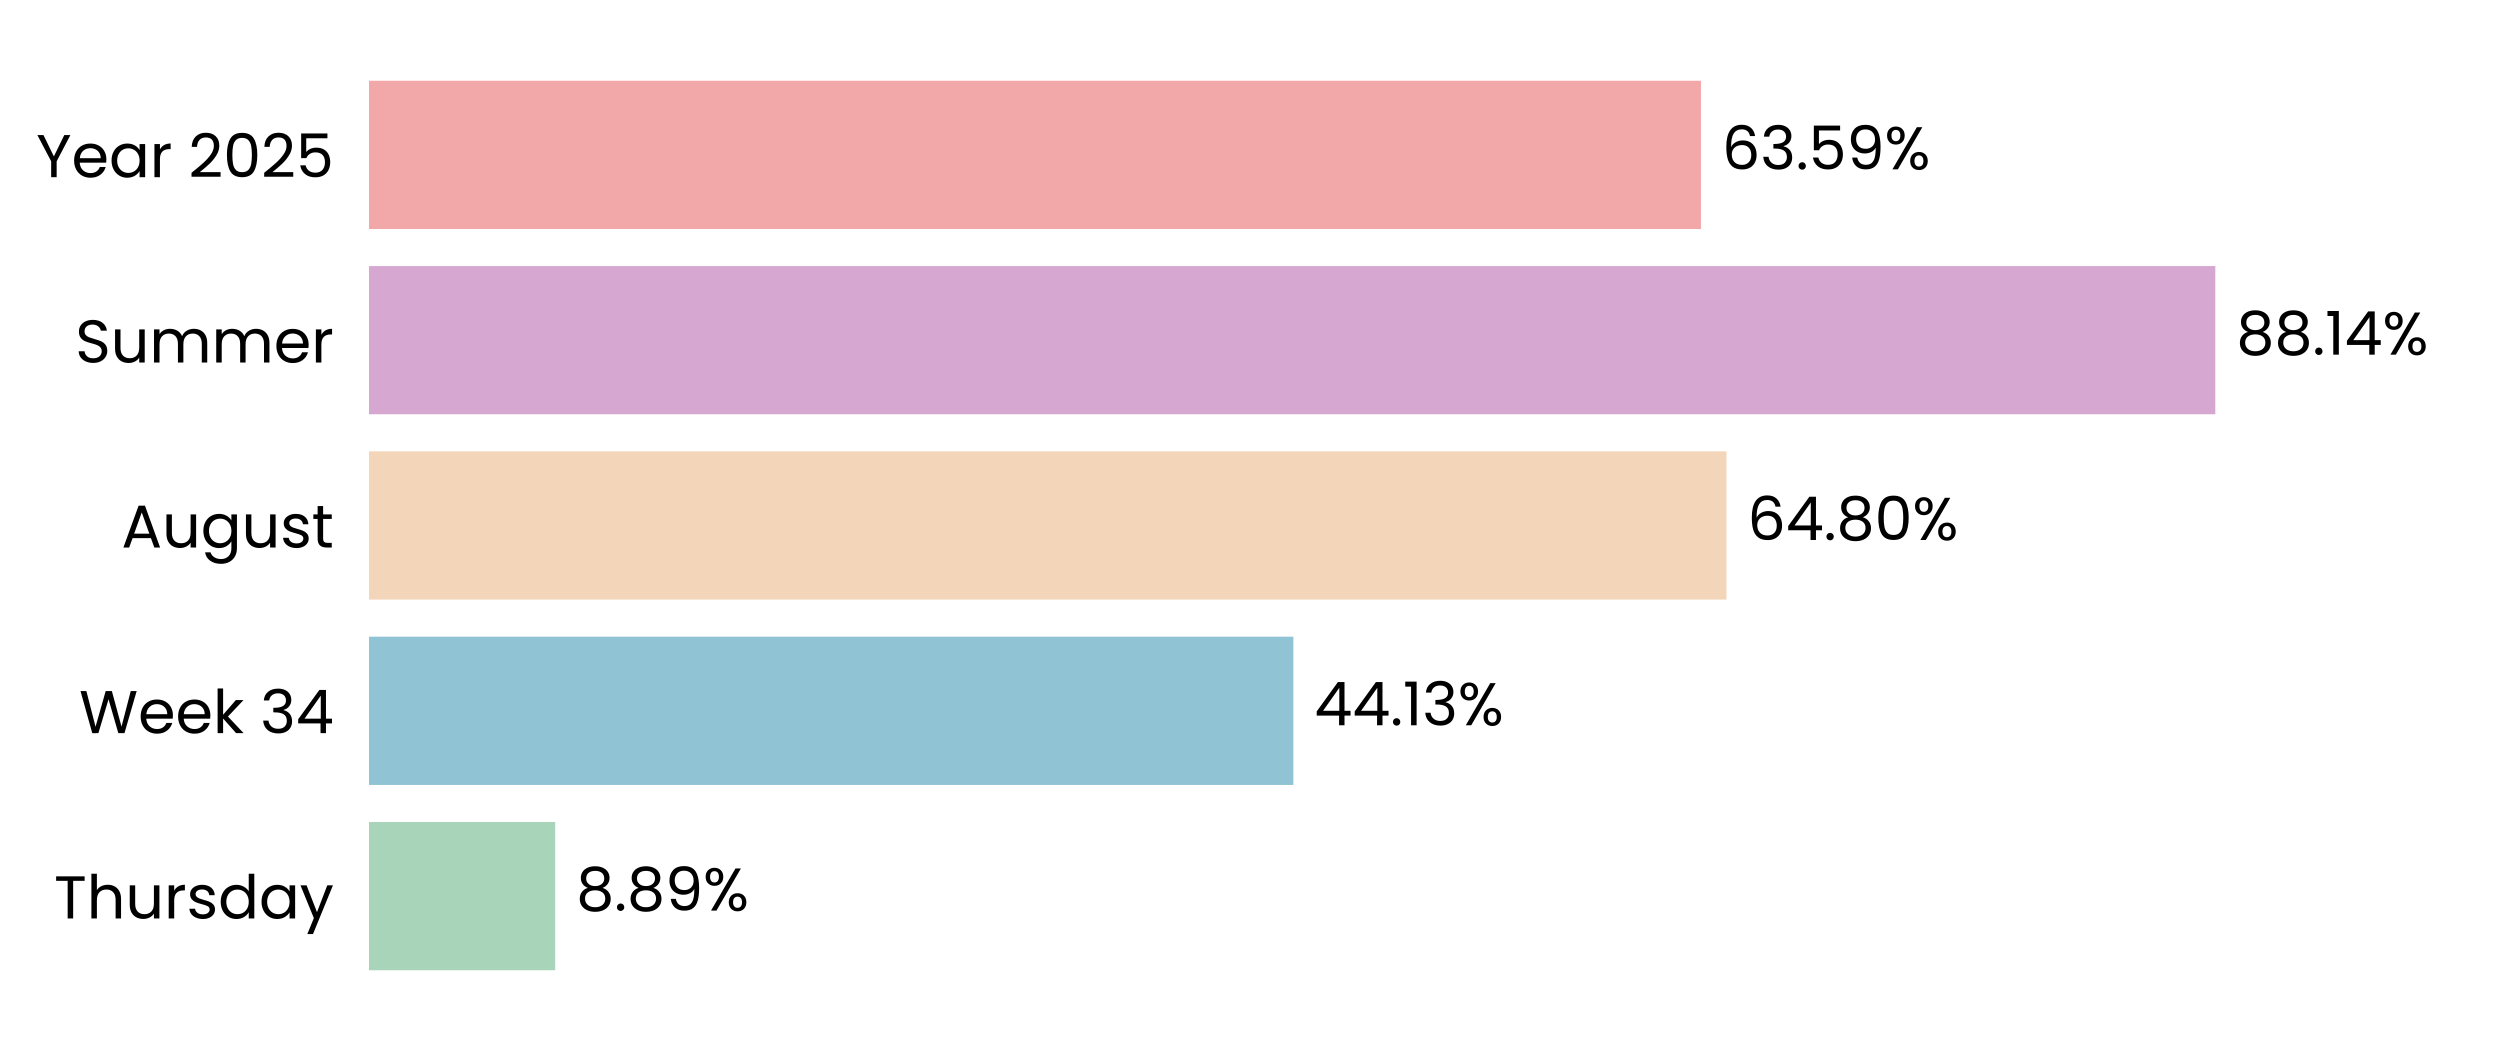
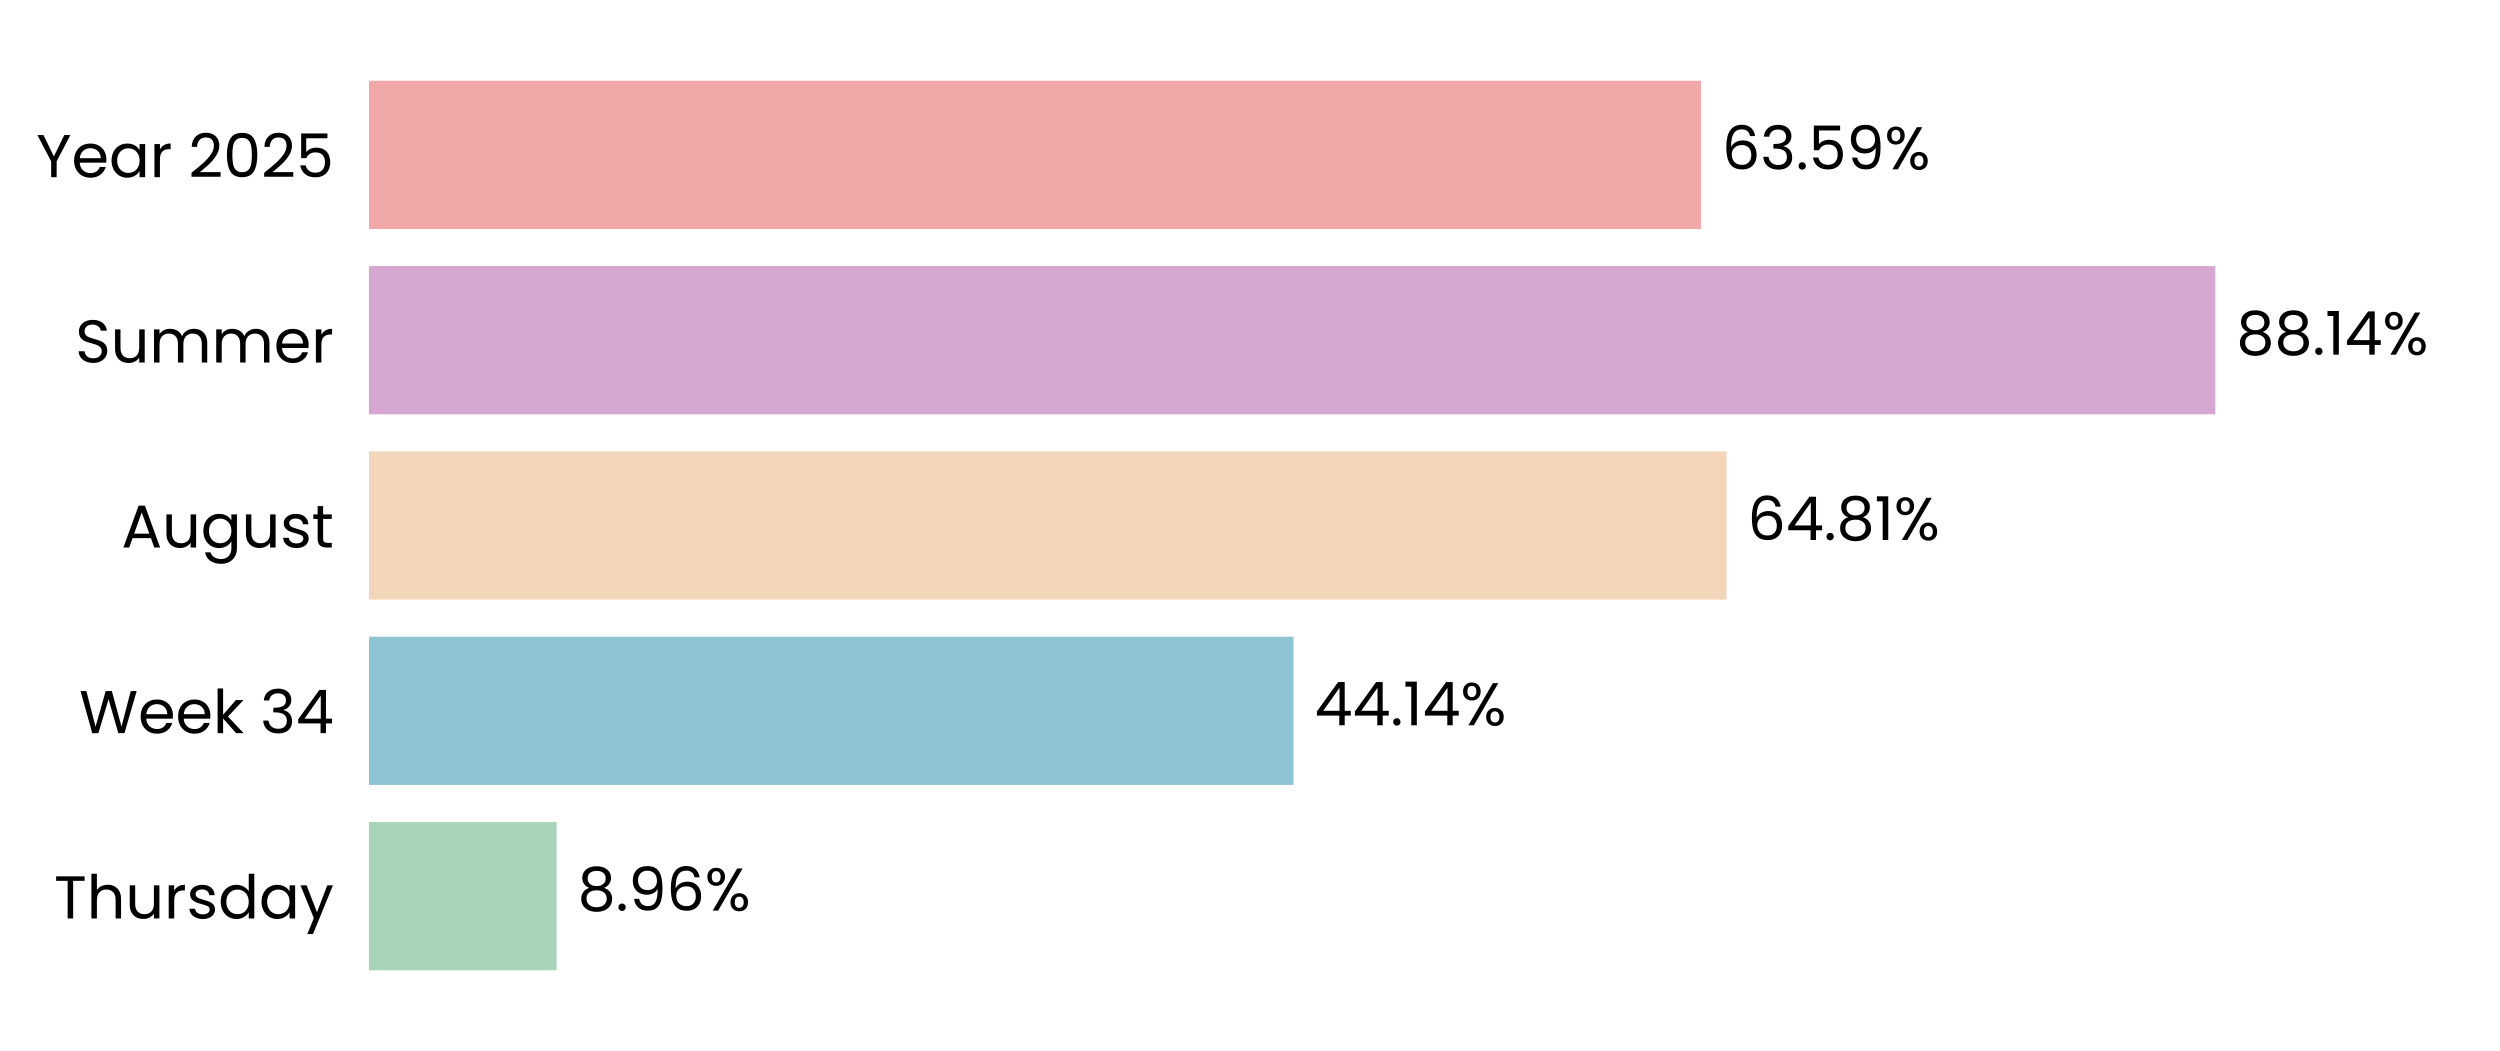
<svg xmlns="http://www.w3.org/2000/svg" xmlns:xlink="http://www.w3.org/1999/xlink" width="496.691pt" height="208.8pt" viewBox="0 0 496.691 208.8" version="1.1">
  <defs>
    <style type="text/css">*{stroke-linejoin: round; stroke-linecap: butt}</style>
  </defs>
  <g id="figure_1">
    <g id="patch_1">
      <path d="M 0 208.8  L 496.691 208.8  L 496.691 0  L 0 0  L 0 208.8  z " style="fill: none" />
    </g>
    <g id="axes_1">
      <g id="patch_2">
        <path d="M 73.311 201.6  L 489.491 201.6  L 489.491 7.2  L 73.311 7.2  L 73.311 201.6  z " style="fill: none" />
      </g>
      <g id="patch_3">
-         <path d="M 73.311 192.764  L 110.305 192.764  L 110.305 163.309  L 73.311 163.309  z " clip-path="url(#p842acf6f04)" style="fill: #a8d5ba" />
+         <path d="M 73.311 192.764  L 110.594 192.764  L 110.594 163.309  L 73.311 163.309  z " clip-path="url(#p7af29104ae)" style="fill: #a8d5ba" />
      </g>
      <g id="patch_4">
-         <path d="M 73.311 155.945  L 256.959 155.945  L 256.959 126.491  L 73.311 126.491  z " clip-path="url(#p842acf6f04)" style="fill: #90c3d4" />
+         <path d="M 73.311 155.945  L 257 155.945  L 257 126.491  L 73.311 126.491  z " clip-path="url(#p7af29104ae)" style="fill: #90c3d4" />
      </g>
      <g id="patch_5">
-         <path d="M 73.311 119.127  L 343.008 119.127  L 343.008 89.673  L 73.311 89.673  z " clip-path="url(#p842acf6f04)" style="fill: #f3d6ba" />
+         <path d="M 73.311 119.127  L 343.017 119.127  L 343.017 89.673  L 73.311 89.673  z " clip-path="url(#p7af29104ae)" style="fill: #f3d6ba" />
      </g>
      <g id="patch_6">
-         <path d="M 73.311 82.309  L 440.133 82.309  L 440.133 52.855  L 73.311 52.855  z " clip-path="url(#p842acf6f04)" style="fill: #d6a8d1" />
+         <path d="M 73.311 82.309  L 440.136 82.309  L 440.136 52.855  L 73.311 52.855  z " clip-path="url(#p7af29104ae)" style="fill: #d6a8d1" />
      </g>
      <g id="patch_7">
-         <path d="M 73.311 45.491  L 337.943 45.491  L 337.943 16.036  L 73.311 16.036  z " clip-path="url(#p842acf6f04)" style="fill: #f2a8a8" />
+         <path d="M 73.311 45.491  L 337.944 45.491  L 337.944 16.036  L 73.311 16.036  z " clip-path="url(#p7af29104ae)" style="fill: #f2a8a8" />
      </g>
      <g id="matplotlib.axis_1">
        <g id="ytick_1">
          <g id="text_1">
            <g transform="translate(10.74188 182.4764) scale(0.12 -0.12)">
              <defs>
                <path id="Poppins-Regular-54" d="M 3238 4461  L 3238 3987  L 2022 3987  L 2022 0  L 1440 0  L 1440 3987  L 218 3987  L 218 4461  L 3238 4461  z " transform="scale(0.015625)" />
                <path id="Poppins-Regular-68" d="M 2234 3571  Q 2630 3571 2950 3401  Q 3270 3232 3452 2893  Q 3635 2554 3635 2067  L 3635 0  L 3059 0  L 3059 1984  Q 3059 2509 2796 2787  Q 2534 3066 2080 3066  Q 1619 3066 1347 2778  Q 1075 2490 1075 1939  L 1075 0  L 493 0  L 493 4736  L 1075 4736  L 1075 3008  Q 1248 3277 1552 3424  Q 1856 3571 2234 3571  z " transform="scale(0.015625)" />
                <path id="Poppins-Regular-75" d="M 3603 3507  L 3603 0  L 3021 0  L 3021 518  Q 2854 250 2556 99  Q 2259 -51 1901 -51  Q 1491 -51 1164 118  Q 838 288 649 627  Q 461 966 461 1453  L 461 3507  L 1037 3507  L 1037 1530  Q 1037 1011 1299 732  Q 1562 454 2016 454  Q 2483 454 2752 742  Q 3021 1030 3021 1581  L 3021 3507  L 3603 3507  z " transform="scale(0.015625)" />
                <path id="Poppins-Regular-72" d="M 1075 2938  Q 1229 3238 1513 3404  Q 1798 3571 2208 3571  L 2208 2970  L 2054 2970  Q 1075 2970 1075 1907  L 1075 0  L 493 0  L 493 3507  L 1075 3507  L 1075 2938  z " transform="scale(0.015625)" />
                <path id="Poppins-Regular-73" d="M 1734 -58  Q 1331 -58 1011 80  Q 691 218 505 464  Q 320 710 301 1030  L 902 1030  Q 928 768 1149 601  Q 1370 435 1728 435  Q 2061 435 2253 582  Q 2445 730 2445 954  Q 2445 1184 2240 1296  Q 2035 1408 1606 1517  Q 1216 1619 969 1724  Q 723 1830 547 2038  Q 371 2246 371 2586  Q 371 2854 531 3078  Q 691 3302 985 3433  Q 1280 3565 1658 3565  Q 2240 3565 2598 3270  Q 2957 2976 2982 2464  L 2400 2464  Q 2381 2739 2179 2905  Q 1978 3072 1638 3072  Q 1325 3072 1139 2937  Q 954 2803 954 2586  Q 954 2413 1066 2301  Q 1178 2189 1347 2121  Q 1517 2054 1818 1971  Q 2195 1869 2432 1769  Q 2669 1670 2838 1472  Q 3008 1274 3014 954  Q 3014 666 2854 435  Q 2694 205 2403 73  Q 2112 -58 1734 -58  z " transform="scale(0.015625)" />
                <path id="Poppins-Regular-64" d="M 275 1766  Q 275 2304 492 2710  Q 710 3117 1091 3341  Q 1472 3565 1946 3565  Q 2355 3565 2707 3376  Q 3059 3187 3245 2880  L 3245 4736  L 3834 4736  L 3834 0  L 3245 0  L 3245 659  Q 3072 346 2733 144  Q 2394 -58 1939 -58  Q 1472 -58 1091 172  Q 710 403 492 819  Q 275 1235 275 1766  z M 3245 1760  Q 3245 2157 3085 2451  Q 2925 2746 2653 2902  Q 2381 3059 2054 3059  Q 1728 3059 1459 2905  Q 1190 2752 1030 2457  Q 870 2163 870 1766  Q 870 1363 1030 1065  Q 1190 768 1459 611  Q 1728 454 2054 454  Q 2381 454 2653 611  Q 2925 768 3085 1065  Q 3245 1363 3245 1760  z " transform="scale(0.015625)" />
                <path id="Poppins-Regular-61" d="M 275 1766  Q 275 2304 492 2710  Q 710 3117 1091 3341  Q 1472 3565 1939 3565  Q 2400 3565 2739 3366  Q 3078 3168 3245 2867  L 3245 3507  L 3834 3507  L 3834 0  L 3245 0  L 3245 653  Q 3072 346 2729 144  Q 2387 -58 1933 -58  Q 1466 -58 1088 172  Q 710 403 492 819  Q 275 1235 275 1766  z M 3245 1760  Q 3245 2157 3085 2451  Q 2925 2746 2653 2902  Q 2381 3059 2054 3059  Q 1728 3059 1459 2905  Q 1190 2752 1030 2457  Q 870 2163 870 1766  Q 870 1363 1030 1065  Q 1190 768 1459 611  Q 1728 454 2054 454  Q 2381 454 2653 611  Q 2925 768 3085 1065  Q 3245 1363 3245 1760  z " transform="scale(0.015625)" />
                <path id="Poppins-Regular-79" d="M 3514 3507  L 1402 -1651  L 800 -1651  L 1491 38  L 77 3507  L 723 3507  L 1824 666  L 2912 3507  L 3514 3507  z " transform="scale(0.015625)" />
              </defs>
              <use xlink:href="#Poppins-Regular-54" />
              <use xlink:href="#Poppins-Regular-68" transform="translate(54.09999 0)" />
              <use xlink:href="#Poppins-Regular-75" transform="translate(118.1 0)" />
              <use xlink:href="#Poppins-Regular-72" transform="translate(182.1 0)" />
              <use xlink:href="#Poppins-Regular-73" transform="translate(219.3999 0)" />
              <use xlink:href="#Poppins-Regular-64" transform="translate(271.5999 0)" />
              <use xlink:href="#Poppins-Regular-61" transform="translate(339.1999 0)" />
              <use xlink:href="#Poppins-Regular-79" transform="translate(406.7999 0)" />
            </g>
          </g>
        </g>
        <g id="ytick_2">
          <g id="text_2">
            <g transform="translate(15.71813 145.6582) scale(0.12 -0.12)">
              <defs>
                <path id="Poppins-Regular-57" d="M 6099 4461  L 4806 0  L 4154 0  L 3117 3590  L 2042 0  L 1395 -6  L 147 4461  L 768 4461  L 1741 678  L 2816 4461  L 3469 4461  L 4493 691  L 5472 4461  L 6099 4461  z " transform="scale(0.015625)" />
                <path id="Poppins-Regular-65" d="M 3693 1888  Q 3693 1722 3674 1536  L 870 1536  Q 902 1018 1225 726  Q 1549 435 2010 435  Q 2387 435 2640 611  Q 2893 787 2995 1082  L 3622 1082  Q 3482 576 3059 259  Q 2637 -58 2010 -58  Q 1510 -58 1116 166  Q 723 390 499 803  Q 275 1216 275 1760  Q 275 2304 492 2713  Q 710 3123 1104 3344  Q 1498 3565 2010 3565  Q 2509 3565 2893 3347  Q 3277 3130 3485 2749  Q 3693 2368 3693 1888  z M 3091 2010  Q 3091 2342 2944 2582  Q 2797 2822 2544 2947  Q 2291 3072 1984 3072  Q 1542 3072 1232 2790  Q 922 2509 877 2010  L 3091 2010  z " transform="scale(0.015625)" />
                <path id="Poppins-Regular-6b" d="M 2451 0  L 1075 1549  L 1075 0  L 493 0  L 493 4736  L 1075 4736  L 1075 1952  L 2426 3507  L 3238 3507  L 1587 1760  L 3245 0  L 2451 0  z " transform="scale(0.015625)" />
                <path id="Poppins-Regular-20" transform="scale(0.015625)" />
                <path id="Poppins-Regular-33" d="M 384 3462  Q 429 4051 838 4384  Q 1248 4717 1901 4717  Q 2336 4717 2653 4560  Q 2970 4403 3133 4134  Q 3296 3866 3296 3526  Q 3296 3130 3069 2842  Q 2842 2554 2477 2470  L 2477 2438  Q 2893 2336 3136 2035  Q 3379 1734 3379 1248  Q 3379 883 3212 592  Q 3046 301 2713 134  Q 2381 -32 1914 -32  Q 1235 -32 800 323  Q 365 678 314 1331  L 877 1331  Q 922 947 1190 704  Q 1459 461 1907 461  Q 2355 461 2588 694  Q 2822 928 2822 1299  Q 2822 1779 2502 1990  Q 2182 2202 1536 2202  L 1389 2202  L 1389 2688  L 1542 2688  Q 2131 2694 2432 2883  Q 2733 3072 2733 3469  Q 2733 3808 2512 4013  Q 2291 4218 1882 4218  Q 1485 4218 1241 4013  Q 998 3808 954 3462  L 384 3462  z " transform="scale(0.015625)" />
                <path id="Poppins-Regular-34" d="M 256 1030  L 256 1472  L 2502 4582  L 3200 4582  L 3200 1536  L 3840 1536  L 3840 1030  L 3200 1030  L 3200 0  L 2624 0  L 2624 1030  L 256 1030  z M 2650 3974  L 928 1536  L 2650 1536  L 2650 3974  z " transform="scale(0.015625)" />
              </defs>
              <use xlink:href="#Poppins-Regular-57" />
              <use xlink:href="#Poppins-Regular-65" transform="translate(97.59999 0)" />
              <use xlink:href="#Poppins-Regular-65" transform="translate(159.6 0)" />
              <use xlink:href="#Poppins-Regular-6b" transform="translate(221.6 0)" />
              <use xlink:href="#Poppins-Regular-20" transform="translate(273.0999 0)" />
              <use xlink:href="#Poppins-Regular-33" transform="translate(299.7999 0)" />
              <use xlink:href="#Poppins-Regular-34" transform="translate(358.6999 0)" />
            </g>
          </g>
        </g>
        <g id="ytick_3">
          <g id="text_3">
            <g transform="translate(24.11812 108.78) scale(0.12 -0.12)">
              <defs>
                <path id="Poppins-Regular-41" d="M 3130 992  L 1184 992  L 826 0  L 211 0  L 1824 4435  L 2496 4435  L 4102 0  L 3488 0  L 3130 992  z M 2963 1466  L 2157 3718  L 1350 1466  L 2963 1466  z " transform="scale(0.015625)" />
                <path id="Poppins-Regular-67" d="M 1939 3565  Q 2394 3565 2736 3366  Q 3078 3168 3245 2867  L 3245 3507  L 3834 3507  L 3834 -77  Q 3834 -557 3629 -931  Q 3424 -1306 3043 -1517  Q 2662 -1728 2157 -1728  Q 1466 -1728 1005 -1401  Q 544 -1075 461 -512  L 1037 -512  Q 1133 -832 1433 -1027  Q 1734 -1222 2157 -1222  Q 2637 -1222 2941 -921  Q 3245 -621 3245 -77  L 3245 659  Q 3072 352 2733 147  Q 2394 -58 1939 -58  Q 1472 -58 1091 172  Q 710 403 492 819  Q 275 1235 275 1766  Q 275 2304 492 2710  Q 710 3117 1091 3341  Q 1472 3565 1939 3565  z M 3245 1760  Q 3245 2157 3085 2451  Q 2925 2746 2653 2902  Q 2381 3059 2054 3059  Q 1728 3059 1459 2905  Q 1190 2752 1030 2457  Q 870 2163 870 1766  Q 870 1363 1030 1065  Q 1190 768 1459 611  Q 1728 454 2054 454  Q 2381 454 2653 611  Q 2925 768 3085 1065  Q 3245 1363 3245 1760  z " transform="scale(0.015625)" />
                <path id="Poppins-Regular-74" d="M 1203 3027  L 1203 960  Q 1203 704 1312 598  Q 1421 493 1690 493  L 2118 493  L 2118 0  L 1594 0  Q 1107 0 864 224  Q 621 448 621 960  L 621 3027  L 166 3027  L 166 3507  L 621 3507  L 621 4390  L 1203 4390  L 1203 3507  L 2118 3507  L 2118 3027  L 1203 3027  z " transform="scale(0.015625)" />
              </defs>
              <use xlink:href="#Poppins-Regular-41" />
              <use xlink:href="#Poppins-Regular-75" transform="translate(67.39999 0)" />
              <use xlink:href="#Poppins-Regular-67" transform="translate(131.4 0)" />
              <use xlink:href="#Poppins-Regular-75" transform="translate(199 0)" />
              <use xlink:href="#Poppins-Regular-73" transform="translate(263 0)" />
              <use xlink:href="#Poppins-Regular-74" transform="translate(315.2 0)" />
            </g>
          </g>
        </g>
        <g id="ytick_4">
          <g id="text_4">
            <g transform="translate(14.95125 72.02182) scale(0.12 -0.12)">
              <defs>
                <path id="Poppins-Regular-53" d="M 1907 -45  Q 1466 -45 1117 112  Q 768 269 569 547  Q 371 826 365 1190  L 986 1190  Q 1018 877 1245 662  Q 1472 448 1907 448  Q 2323 448 2563 656  Q 2803 864 2803 1190  Q 2803 1446 2662 1606  Q 2522 1766 2310 1849  Q 2099 1933 1741 2029  Q 1299 2144 1033 2259  Q 768 2374 579 2620  Q 390 2867 390 3283  Q 390 3648 576 3929  Q 762 4211 1098 4364  Q 1434 4518 1869 4518  Q 2496 4518 2896 4204  Q 3296 3891 3347 3373  L 2707 3373  Q 2675 3629 2438 3824  Q 2202 4019 1811 4019  Q 1446 4019 1216 3830  Q 986 3642 986 3302  Q 986 3059 1123 2905  Q 1261 2752 1462 2672  Q 1664 2592 2029 2490  Q 2470 2368 2739 2249  Q 3008 2131 3200 1884  Q 3392 1638 3392 1216  Q 3392 890 3219 602  Q 3046 314 2707 134  Q 2368 -45 1907 -45  z " transform="scale(0.015625)" />
                <path id="Poppins-Regular-6d" d="M 4710 3571  Q 5120 3571 5440 3401  Q 5760 3232 5945 2893  Q 6131 2554 6131 2067  L 6131 0  L 5555 0  L 5555 1984  Q 5555 2509 5296 2787  Q 5037 3066 4595 3066  Q 4141 3066 3872 2774  Q 3603 2483 3603 1933  L 3603 0  L 3027 0  L 3027 1984  Q 3027 2509 2768 2787  Q 2509 3066 2067 3066  Q 1613 3066 1344 2774  Q 1075 2483 1075 1933  L 1075 0  L 493 0  L 493 3507  L 1075 3507  L 1075 3002  Q 1248 3277 1539 3424  Q 1830 3571 2182 3571  Q 2624 3571 2963 3372  Q 3302 3174 3469 2790  Q 3616 3162 3955 3366  Q 4294 3571 4710 3571  z " transform="scale(0.015625)" />
              </defs>
              <use xlink:href="#Poppins-Regular-53" />
              <use xlink:href="#Poppins-Regular-75" transform="translate(58.7 0)" />
              <use xlink:href="#Poppins-Regular-6d" transform="translate(122.7 0)" />
              <use xlink:href="#Poppins-Regular-6d" transform="translate(225.7 0)" />
              <use xlink:href="#Poppins-Regular-65" transform="translate(328.7 0)" />
              <use xlink:href="#Poppins-Regular-72" transform="translate(390.6999 0)" />
            </g>
          </g>
        </g>
        <g id="ytick_5">
          <g id="text_5">
            <g transform="translate(7.2 35.20364) scale(0.12 -0.12)">
              <defs>
                <path id="Poppins-Regular-59" d="M 3616 4461  L 2163 1683  L 2163 0  L 1581 0  L 1581 1683  L 122 4461  L 768 4461  L 1869 2202  L 2970 4461  L 3616 4461  z " transform="scale(0.015625)" />
                <path id="Poppins-Regular-32" d="M 326 467  Q 1139 1120 1600 1539  Q 2061 1958 2377 2416  Q 2694 2874 2694 3315  Q 2694 3731 2492 3971  Q 2291 4211 1843 4211  Q 1408 4211 1168 3939  Q 928 3667 909 3213  L 346 3213  Q 371 3930 780 4320  Q 1190 4710 1837 4710  Q 2496 4710 2883 4345  Q 3270 3981 3270 3341  Q 3270 2810 2953 2307  Q 2637 1805 2233 1424  Q 1830 1043 1203 538  L 3405 538  L 3405 51  L 326 51  L 326 467  z " transform="scale(0.015625)" />
                <path id="Poppins-Regular-30" d="M 397 2362  Q 397 3462 755 4080  Q 1114 4698 2010 4698  Q 2899 4698 3257 4080  Q 3616 3462 3616 2362  Q 3616 1242 3257 621  Q 2899 0 2010 0  Q 1114 0 755 621  Q 397 1242 397 2362  z M 3040 2362  Q 3040 2918 2966 3305  Q 2893 3693 2665 3929  Q 2438 4166 2010 4166  Q 1574 4166 1347 3929  Q 1120 3693 1046 3305  Q 973 2918 973 2362  Q 973 1786 1046 1395  Q 1120 1005 1347 768  Q 1574 531 2010 531  Q 2438 531 2665 768  Q 2893 1005 2966 1395  Q 3040 1786 3040 2362  z " transform="scale(0.015625)" />
                <path id="Poppins-Regular-35" d="M 3347 4122  L 1101 4122  L 1101 2662  Q 1248 2867 1536 2998  Q 1824 3130 2157 3130  Q 2688 3130 3021 2909  Q 3354 2688 3498 2339  Q 3642 1990 3642 1600  Q 3642 1139 3469 774  Q 3296 410 2941 198  Q 2586 -13 2061 -13  Q 1389 -13 973 332  Q 557 678 467 1254  L 1037 1254  Q 1120 890 1389 685  Q 1658 480 2067 480  Q 2573 480 2829 784  Q 3085 1088 3085 1587  Q 3085 2086 2829 2358  Q 2573 2630 2074 2630  Q 1734 2630 1481 2467  Q 1229 2304 1114 2022  L 563 2022  L 563 4634  L 3347 4634  L 3347 4122  z " transform="scale(0.015625)" />
              </defs>
              <use xlink:href="#Poppins-Regular-59" />
              <use xlink:href="#Poppins-Regular-65" transform="translate(58.39999 0)" />
              <use xlink:href="#Poppins-Regular-61" transform="translate(120.4 0)" />
              <use xlink:href="#Poppins-Regular-72" transform="translate(188 0)" />
              <use xlink:href="#Poppins-Regular-20" transform="translate(225.3 0)" />
              <use xlink:href="#Poppins-Regular-32" transform="translate(252 0)" />
              <use xlink:href="#Poppins-Regular-30" transform="translate(309.4999 0)" />
              <use xlink:href="#Poppins-Regular-32" transform="translate(372.2999 0)" />
              <use xlink:href="#Poppins-Regular-35" transform="translate(429.7999 0)" />
            </g>
          </g>
        </g>
      </g>
      <g id="text_6">
-         <g transform="translate(114.4668 180.9164) scale(0.12 -0.12)">
+         <g transform="translate(114.7558 180.9164) scale(0.12 -0.12)">
          <defs>
            <path id="Poppins-Regular-38" d="M 1242 2406  Q 883 2547 691 2816  Q 499 3085 499 3469  Q 499 3814 672 4092  Q 845 4371 1187 4534  Q 1530 4698 2016 4698  Q 2502 4698 2844 4534  Q 3187 4371 3363 4092  Q 3539 3814 3539 3469  Q 3539 3098 3340 2819  Q 3142 2541 2797 2406  Q 3194 2285 3427 1981  Q 3661 1677 3661 1248  Q 3661 832 3456 521  Q 3251 211 2876 41  Q 2502 -128 2016 -128  Q 1530 -128 1162 41  Q 794 211 589 521  Q 384 832 384 1248  Q 384 1677 614 1984  Q 845 2291 1242 2406  z M 2976 3398  Q 2976 3789 2720 4000  Q 2464 4211 2016 4211  Q 1574 4211 1318 4000  Q 1062 3789 1062 3392  Q 1062 3034 1328 2816  Q 1594 2598 2016 2598  Q 2445 2598 2710 2819  Q 2976 3040 2976 3398  z M 2016 2150  Q 1542 2150 1241 1929  Q 941 1709 941 1267  Q 941 858 1232 608  Q 1523 358 2016 358  Q 2509 358 2797 608  Q 3085 858 3085 1267  Q 3085 1696 2790 1923  Q 2496 2150 2016 2150  z " transform="scale(0.015625)" />
            <path id="Poppins-Regular-2e" d="M 678 -38  Q 512 -38 397 77  Q 282 192 282 358  Q 282 525 397 640  Q 512 755 678 755  Q 838 755 950 640  Q 1062 525 1062 358  Q 1062 192 950 77  Q 838 -38 678 -38  z " transform="scale(0.015625)" />
            <path id="Poppins-Regular-39" d="M 1146 1242  Q 1210 877 1443 678  Q 1677 480 2074 480  Q 2605 480 2857 896  Q 3110 1312 3098 2298  Q 2963 2010 2649 1846  Q 2336 1683 1952 1683  Q 1523 1683 1187 1859  Q 851 2035 659 2374  Q 467 2714 467 3194  Q 467 3878 864 4297  Q 1261 4717 1990 4717  Q 2886 4717 3248 4134  Q 3610 3552 3610 2400  Q 3610 1594 3466 1069  Q 3322 544 2979 269  Q 2637 -6 2042 -6  Q 1389 -6 1024 346  Q 659 698 608 1242  L 1146 1242  z M 2048 2176  Q 2477 2176 2752 2441  Q 3027 2707 3027 3162  Q 3027 3642 2758 3936  Q 2490 4230 2003 4230  Q 1555 4230 1289 3948  Q 1024 3667 1024 3206  Q 1024 2739 1286 2457  Q 1549 2176 2048 2176  z " transform="scale(0.015625)" />
+             <path id="Poppins-Regular-36" d="M 2976 3526  Q 2835 4237 2099 4237  Q 1530 4237 1248 3798  Q 966 3360 973 2355  Q 1120 2688 1462 2877  Q 1805 3066 2227 3066  Q 2886 3066 3280 2656  Q 3674 2246 3674 1523  Q 3674 1088 3504 742  Q 3334 397 2992 192  Q 2650 -13 2163 -13  Q 1504 -13 1133 281  Q 762 576 614 1094  Q 467 1613 467 2374  Q 467 4723 2106 4723  Q 2733 4723 3091 4384  Q 3450 4045 3514 3526  L 2976 3526  z M 2106 2573  Q 1830 2573 1587 2461  Q 1344 2349 1193 2121  Q 1043 1894 1043 1568  Q 1043 1082 1324 778  Q 1606 474 2131 474  Q 2579 474 2844 752  Q 3110 1030 3110 1504  Q 3110 2003 2854 2288  Q 2598 2573 2106 2573  z " transform="scale(0.015625)" />
            <path id="Poppins-Regular-25" d="M 269 3584  Q 269 4019 531 4278  Q 794 4538 1203 4538  Q 1613 4538 1875 4278  Q 2138 4019 2138 3584  Q 2138 3142 1875 2883  Q 1613 2624 1203 2624  Q 794 2624 531 2883  Q 269 3142 269 3584  z M 4006 4467  L 1414 0  L 838 0  L 3430 4467  L 4006 4467  z M 1203 4179  Q 986 4179 861 4028  Q 736 3878 736 3584  Q 736 3290 861 3136  Q 986 2982 1203 2982  Q 1421 2982 1549 3139  Q 1677 3296 1677 3584  Q 1677 3878 1549 4028  Q 1421 4179 1203 4179  z M 2720 883  Q 2720 1325 2982 1584  Q 3245 1843 3654 1843  Q 4064 1843 4323 1584  Q 4582 1325 4582 883  Q 4582 448 4323 185  Q 4064 -77 3654 -77  Q 3245 -77 2982 182  Q 2720 442 2720 883  z M 3648 1478  Q 3430 1478 3302 1328  Q 3174 1178 3174 883  Q 3174 595 3302 444  Q 3430 294 3648 294  Q 3866 294 3994 444  Q 4122 595 4122 883  Q 4122 1178 3994 1328  Q 3866 1478 3648 1478  z " transform="scale(0.015625)" />
          </defs>
          <use xlink:href="#Poppins-Regular-38" />
          <use xlink:href="#Poppins-Regular-2e" transform="translate(63.09999 0)" />
-           <use xlink:href="#Poppins-Regular-38" transform="translate(84.09998 0)" />
-           <use xlink:href="#Poppins-Regular-39" transform="translate(147.2 0)" />
-           <use xlink:href="#Poppins-Regular-25" transform="translate(210.2 0)" />
+           <use xlink:href="#Poppins-Regular-39" transform="translate(84.09998 0)" />
+           <use xlink:href="#Poppins-Regular-36" transform="translate(147.1 0)" />
+           <use xlink:href="#Poppins-Regular-25" transform="translate(210.5999 0)" />
        </g>
      </g>
      <g id="text_7">
-         <g transform="translate(261.1207 144.0982) scale(0.12 -0.12)">
+         <g transform="translate(261.162 144.0982) scale(0.12 -0.12)">
          <defs>
            <path id="Poppins-Regular-31" d="M 243 4096  L 243 4627  L 1446 4627  L 1446 0  L 858 0  L 858 4096  L 243 4096  z " transform="scale(0.015625)" />
          </defs>
          <use xlink:href="#Poppins-Regular-34" />
          <use xlink:href="#Poppins-Regular-34" transform="translate(62.89999 0)" />
          <use xlink:href="#Poppins-Regular-2e" transform="translate(125.8 0)" />
          <use xlink:href="#Poppins-Regular-31" transform="translate(146.8 0)" />
-           <use xlink:href="#Poppins-Regular-33" transform="translate(178.8 0)" />
-           <use xlink:href="#Poppins-Regular-25" transform="translate(237.7 0)" />
+           <use xlink:href="#Poppins-Regular-34" transform="translate(178.8 0)" />
+           <use xlink:href="#Poppins-Regular-25" transform="translate(241.7 0)" />
        </g>
      </g>
      <g id="text_8">
-         <g transform="translate(347.1696 107.28) scale(0.12 -0.12)">
-           <defs>
-             <path id="Poppins-Regular-36" d="M 2976 3526  Q 2835 4237 2099 4237  Q 1530 4237 1248 3798  Q 966 3360 973 2355  Q 1120 2688 1462 2877  Q 1805 3066 2227 3066  Q 2886 3066 3280 2656  Q 3674 2246 3674 1523  Q 3674 1088 3504 742  Q 3334 397 2992 192  Q 2650 -13 2163 -13  Q 1504 -13 1133 281  Q 762 576 614 1094  Q 467 1613 467 2374  Q 467 4723 2106 4723  Q 2733 4723 3091 4384  Q 3450 4045 3514 3526  L 2976 3526  z M 2106 2573  Q 1830 2573 1587 2461  Q 1344 2349 1193 2121  Q 1043 1894 1043 1568  Q 1043 1082 1324 778  Q 1606 474 2131 474  Q 2579 474 2844 752  Q 3110 1030 3110 1504  Q 3110 2003 2854 2288  Q 2598 2573 2106 2573  z " transform="scale(0.015625)" />
-           </defs>
+         <g transform="translate(347.1789 107.28) scale(0.12 -0.12)">
          <use xlink:href="#Poppins-Regular-36" />
          <use xlink:href="#Poppins-Regular-34" transform="translate(63.49999 0)" />
          <use xlink:href="#Poppins-Regular-2e" transform="translate(126.4 0)" />
          <use xlink:href="#Poppins-Regular-38" transform="translate(147.4 0)" />
-           <use xlink:href="#Poppins-Regular-30" transform="translate(210.5 0)" />
-           <use xlink:href="#Poppins-Regular-25" transform="translate(273.2999 0)" />
+           <use xlink:href="#Poppins-Regular-31" transform="translate(210.5 0)" />
+           <use xlink:href="#Poppins-Regular-25" transform="translate(242.4999 0)" />
        </g>
      </g>
      <g id="text_9">
-         <g transform="translate(444.2945 70.46182) scale(0.12 -0.12)">
+         <g transform="translate(444.2976 70.46182) scale(0.12 -0.12)">
          <use xlink:href="#Poppins-Regular-38" />
          <use xlink:href="#Poppins-Regular-38" transform="translate(63.09999 0)" />
          <use xlink:href="#Poppins-Regular-2e" transform="translate(126.2 0)" />
          <use xlink:href="#Poppins-Regular-31" transform="translate(147.2 0)" />
          <use xlink:href="#Poppins-Regular-34" transform="translate(179.2 0)" />
          <use xlink:href="#Poppins-Regular-25" transform="translate(242.0999 0)" />
        </g>
      </g>
      <g id="text_10">
-         <g transform="translate(342.1053 33.64364) scale(0.12 -0.12)">
+         <g transform="translate(342.106 33.64364) scale(0.12 -0.12)">
          <use xlink:href="#Poppins-Regular-36" />
          <use xlink:href="#Poppins-Regular-33" transform="translate(63.49999 0)" />
          <use xlink:href="#Poppins-Regular-2e" transform="translate(122.4 0)" />
          <use xlink:href="#Poppins-Regular-35" transform="translate(143.4 0)" />
          <use xlink:href="#Poppins-Regular-39" transform="translate(206.2 0)" />
          <use xlink:href="#Poppins-Regular-25" transform="translate(269.1999 0)" />
        </g>
      </g>
    </g>
  </g>
  <defs>
-     <clipPath id="p842acf6f04">
+     <clipPath id="p7af29104ae">
      <rect x="73.311" y="7.2" width="416.18" height="194.4" />
    </clipPath>
  </defs>
</svg>
